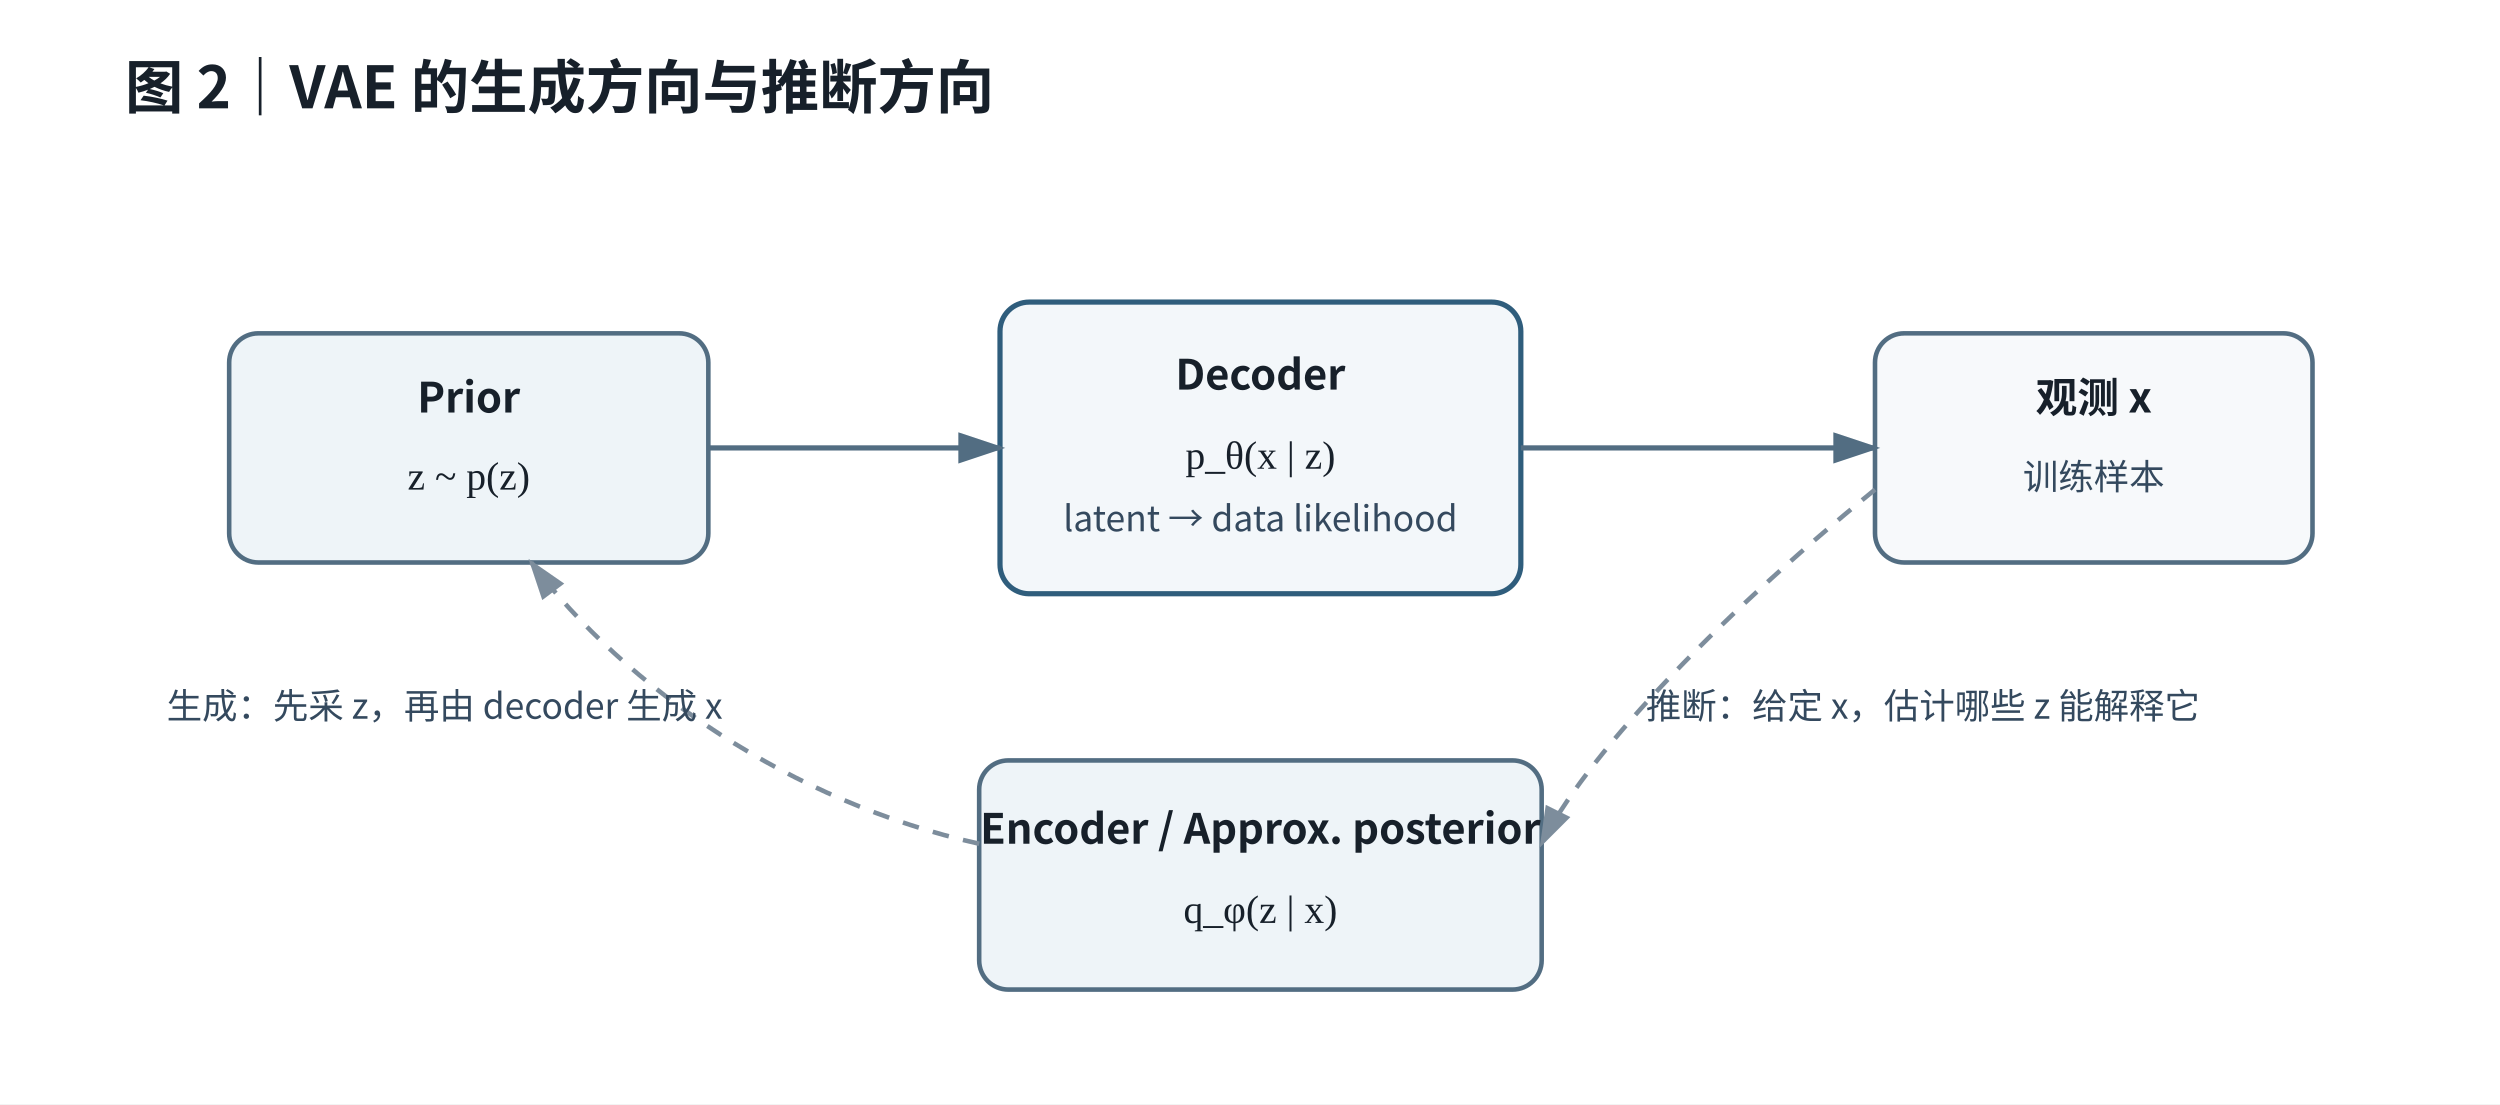
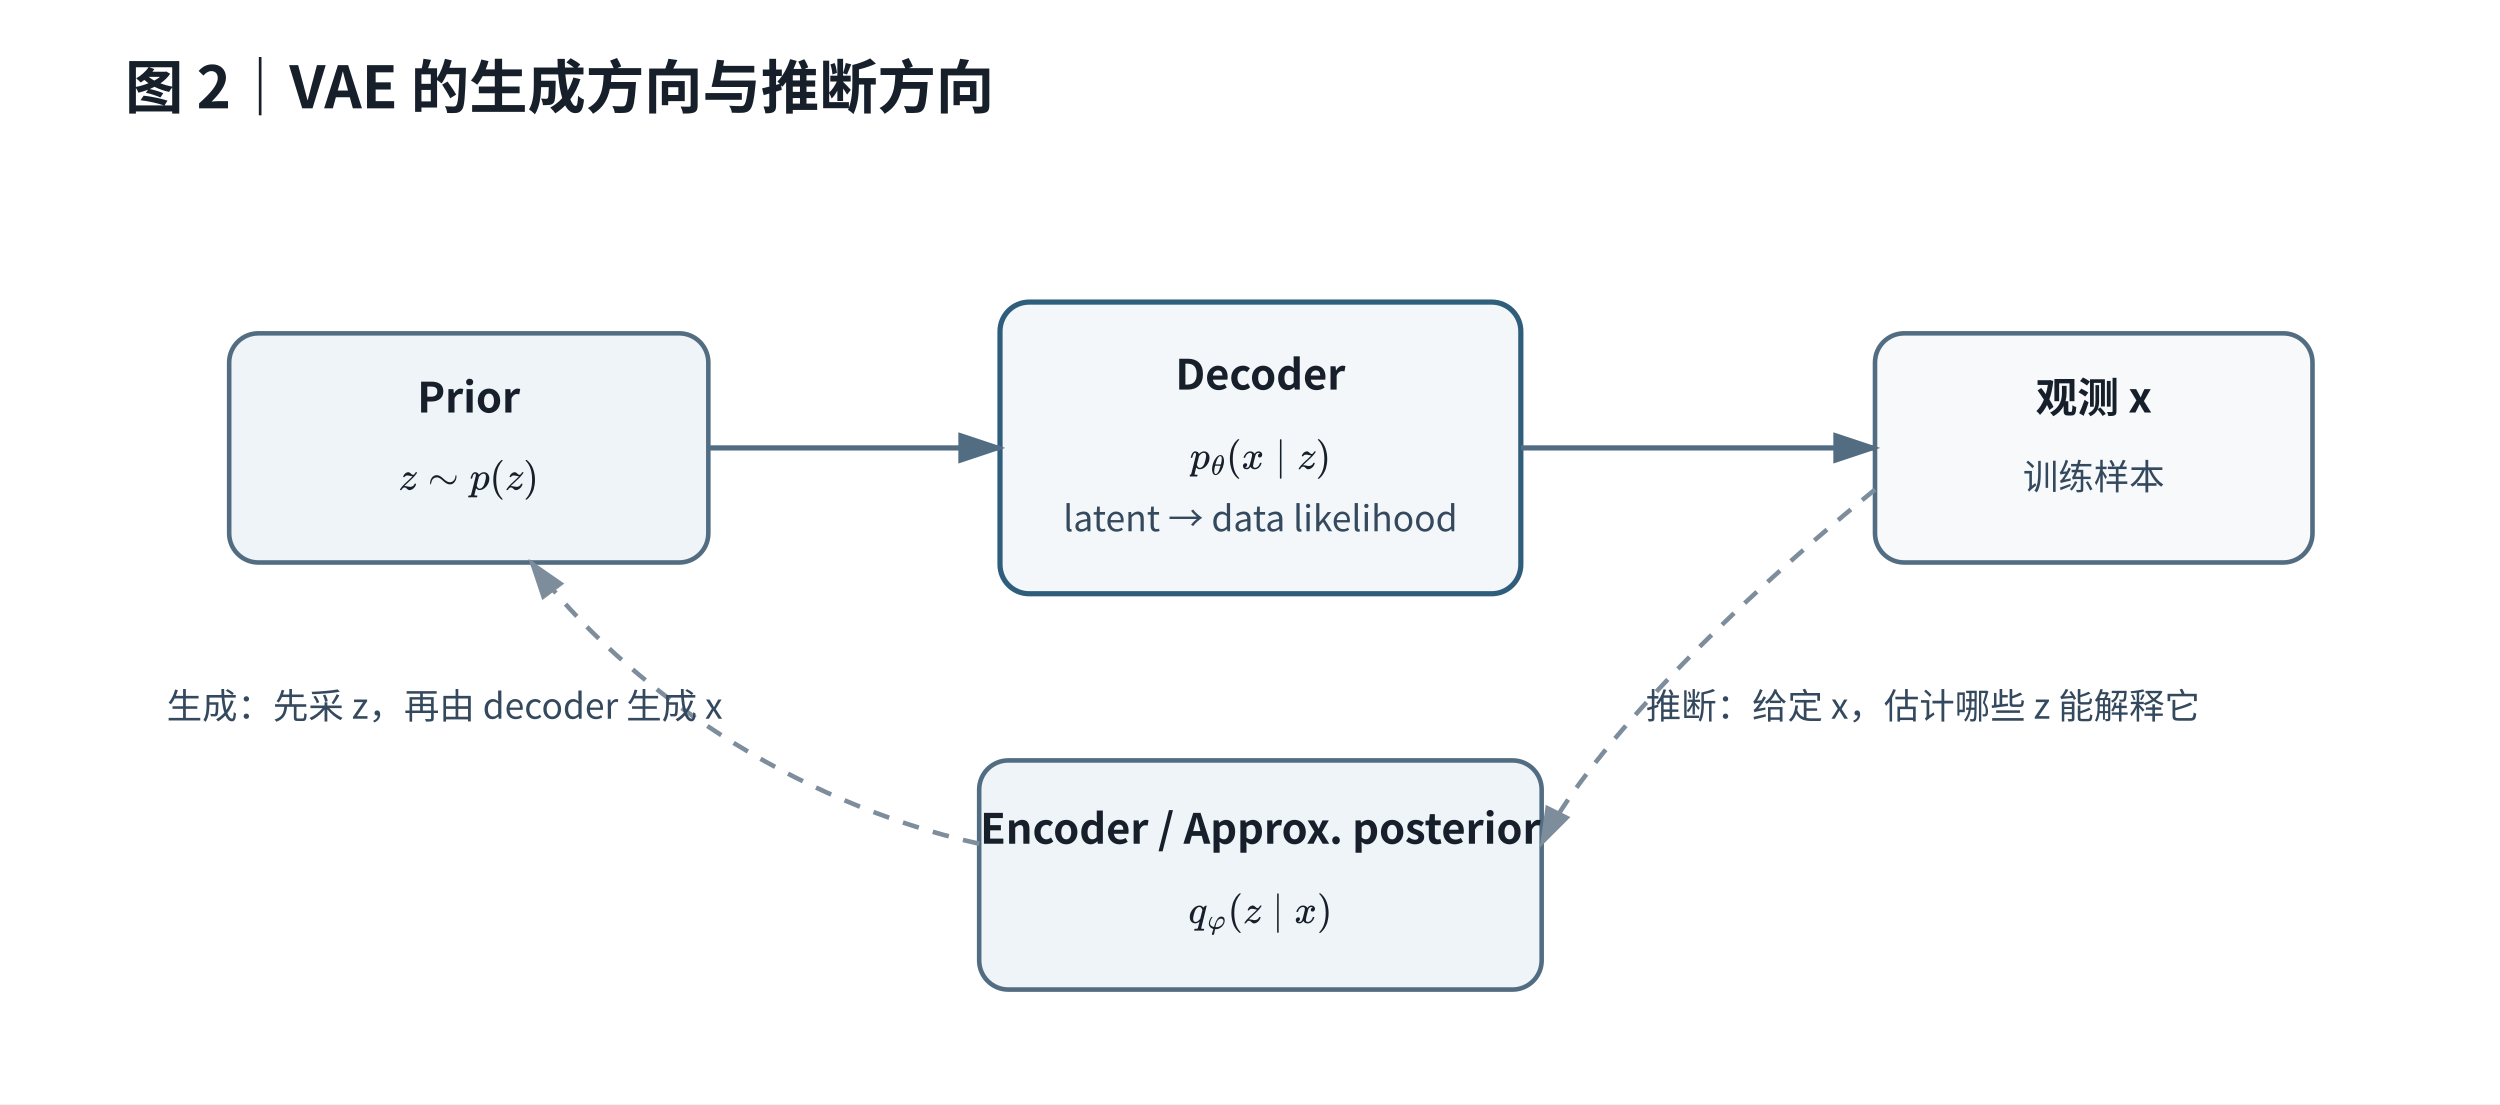
- <svg xmlns="http://www.w3.org/2000/svg" width="1200" height="530" viewBox="0 0 1200 530">
+ <svg xmlns="http://www.w3.org/2000/svg" xmlns:xlink="http://www.w3.org/1999/xlink" width="1200" height="530" viewBox="0 0 1200 530">
  <style>
  .title { font: 700 28px -apple-system,BlinkMacSystemFont,"Segoe UI","Noto Sans CJK SC","Microsoft YaHei",sans-serif; fill:#17202A; }
  .label { font: 600 20px -apple-system,BlinkMacSystemFont,"Segoe UI","Noto Sans CJK SC","Microsoft YaHei",sans-serif; fill:#17202A; }
  .small { font: 400 17px -apple-system,BlinkMacSystemFont,"Segoe UI","Noto Sans CJK SC","Microsoft YaHei",sans-serif; fill:#34495E; }
  .math { font: 500 19px "STIX Two Math","Cambria Math","Times New Roman",serif; fill:#17202A; }
  .box { fill:#F7F9FB; stroke:#526D82; stroke-width:2.2; rx:14; }
  .box2 { fill:#EEF4F8; stroke:#526D82; stroke-width:2.2; rx:14; }
  .accent { fill:#F3F7FA; stroke:#2F5D7C; stroke-width:2.5; rx:14; }
  .arrow { stroke:#526D82; stroke-width:2.5; fill:none; marker-end:url(#arrow); }
  .dash { stroke:#7D8D9C; stroke-width:2.2; fill:none; stroke-dasharray:8 7; marker-end:url(#arrow2); }
</style>
  <defs>
    <marker id="arrow" markerWidth="10" markerHeight="10" refX="8" refY="3" orient="auto" markerUnits="strokeWidth">
      <path d="M0,0 L0,6 L9,3 z" fill="#526D82" />
    </marker>
    <marker id="arrow2" markerWidth="10" markerHeight="10" refX="8" refY="3" orient="auto" markerUnits="strokeWidth">
      <path d="M0,0 L0,6 L9,3 z" fill="#7D8D9C" />
    </marker>
  </defs>
  <rect width="100%" height="100%" fill="white" />
  <text x="60" y="52" class="title">图 2｜VAE 的生成方向与推断方向</text>
  <rect x="110" y="160" width="230" height="110" class="box2" />
  <text x="225" y="198" text-anchor="middle" class="label">Prior</text>
-   <text x="225" y="235" text-anchor="middle" class="math">z ~ p(z)</text>
+   <svg x="191.3" y="220.8" width="67.3" height="19.0" viewBox="0 -750 3544.6 1000">
+     <defs>
+       <path id="MJX-7-TEX-I-1D467" d="M347 338Q337 338 294 349T231 360Q211 360 197 356T174 346T162 335T155 324L153 320Q150 317 138 317Q117 317 117 325Q117 330 120 339Q133 378 163 406T229 440Q241 442 246 442Q271 442 291 425T329 392T367 375Q389 375 411 408T434 441Q435 442 449 442H462Q468 436 468 434Q468 430 463 420T449 399T432 377T418 358L411 349Q368 298 275 214T160 106L148 94L163 93Q185 93 227 82T290 71Q328 71 360 90T402 140Q406 149 409 151T424 153Q443 153 443 143Q443 138 442 134Q425 72 376 31T278 -11Q252 -11 232 6T193 40T155 57Q111 57 76 -3Q70 -11 59 -11H54H41Q35 -5 35 -2Q35 13 93 84Q132 129 225 214T340 322Q352 338 347 338Z" />
+       <path id="MJX-7-TEX-N-223C" d="M55 166Q55 241 101 304T222 367Q260 367 296 349T362 304T421 252T484 208T554 189Q616 189 655 236T694 338Q694 350 698 358T708 367Q722 367 722 334Q722 260 677 197T562 134H554Q517 134 481 152T414 196T355 248T292 293T223 311Q179 311 145 286Q109 257 96 218T80 156T69 133Q55 133 55 166Z" />
+       <path id="MJX-7-TEX-I-1D45D" d="M23 287Q24 290 25 295T30 317T40 348T55 381T75 411T101 433T134 442Q209 442 230 378L240 387Q302 442 358 442Q423 442 460 395T497 281Q497 173 421 82T249 -10Q227 -10 210 -4Q199 1 187 11T168 28L161 36Q160 35 139 -51T118 -138Q118 -144 126 -145T163 -148H188Q194 -155 194 -157T191 -175Q188 -187 185 -190T172 -194Q170 -194 161 -194T127 -193T65 -192Q-5 -192 -24 -194H-32Q-39 -187 -39 -183Q-37 -156 -26 -148H-6Q28 -147 33 -136Q36 -130 94 103T155 350Q156 355 156 364Q156 405 131 405Q109 405 94 377T71 316T59 280Q57 278 43 278H29Q23 284 23 287ZM178 102Q200 26 252 26Q282 26 310 49T356 107Q374 141 392 215T411 325V331Q411 405 350 405Q339 405 328 402T306 393T286 380T269 365T254 350T243 336T235 326L232 322Q232 321 229 308T218 264T204 212Q178 106 178 102Z" />
+       <path id="MJX-7-TEX-N-28" d="M94 250Q94 319 104 381T127 488T164 576T202 643T244 695T277 729T302 750H315H319Q333 750 333 741Q333 738 316 720T275 667T226 581T184 443T167 250T184 58T225 -81T274 -167T316 -220T333 -241Q333 -250 318 -250H315H302L274 -226Q180 -141 137 -14T94 250Z" />
+       <path id="MJX-7-TEX-N-29" d="M60 749L64 750Q69 750 74 750H86L114 726Q208 641 251 514T294 250Q294 182 284 119T261 12T224 -76T186 -143T145 -194T113 -227T90 -246Q87 -249 86 -250H74Q66 -250 63 -250T58 -247T55 -238Q56 -237 66 -225Q221 -64 221 250T66 725Q56 737 55 738Q55 746 60 749Z" />
+     </defs>
+     <g stroke="#17202A" fill="#17202A" stroke-width="0" transform="scale(1,-1)">
+       <g data-mml-node="math">
+         <g data-mml-node="mi">
+           <use data-c="1D467" xlink:href="#MJX-7-TEX-I-1D467" />
+         </g>
+         <g data-mml-node="mo" transform="translate(742.8,0)">
+           <use data-c="223C" xlink:href="#MJX-7-TEX-N-223C" />
+         </g>
+         <g data-mml-node="mi" transform="translate(1798.6,0)">
+           <use data-c="1D45D" xlink:href="#MJX-7-TEX-I-1D45D" />
+         </g>
+         <g data-mml-node="mo" transform="translate(2301.6,0)">
+           <use data-c="28" xlink:href="#MJX-7-TEX-N-28" />
+         </g>
+         <g data-mml-node="mi" transform="translate(2690.6,0)">
+           <use data-c="1D467" xlink:href="#MJX-7-TEX-I-1D467" />
+         </g>
+         <g data-mml-node="mo" transform="translate(3155.6,0)">
+           <use data-c="29" xlink:href="#MJX-7-TEX-N-29" />
+         </g>
+       </g>
+     </g>
+   </svg>
  <rect x="480" y="145" width="250" height="140" class="accent" />
  <text x="605" y="187" text-anchor="middle" class="label">Decoder</text>
-   <text x="605" y="225" text-anchor="middle" class="math">p_θ(x | z)</text>
+   <svg x="571.1" y="210.8" width="67.8" height="19.0" viewBox="0 -750 3566.2 1000">
+     <defs>
+       <path id="MJX-8-TEX-I-1D45D" d="M23 287Q24 290 25 295T30 317T40 348T55 381T75 411T101 433T134 442Q209 442 230 378L240 387Q302 442 358 442Q423 442 460 395T497 281Q497 173 421 82T249 -10Q227 -10 210 -4Q199 1 187 11T168 28L161 36Q160 35 139 -51T118 -138Q118 -144 126 -145T163 -148H188Q194 -155 194 -157T191 -175Q188 -187 185 -190T172 -194Q170 -194 161 -194T127 -193T65 -192Q-5 -192 -24 -194H-32Q-39 -187 -39 -183Q-37 -156 -26 -148H-6Q28 -147 33 -136Q36 -130 94 103T155 350Q156 355 156 364Q156 405 131 405Q109 405 94 377T71 316T59 280Q57 278 43 278H29Q23 284 23 287ZM178 102Q200 26 252 26Q282 26 310 49T356 107Q374 141 392 215T411 325V331Q411 405 350 405Q339 405 328 402T306 393T286 380T269 365T254 350T243 336T235 326L232 322Q232 321 229 308T218 264T204 212Q178 106 178 102Z" />
+       <path id="MJX-8-TEX-I-1D703" d="M35 200Q35 302 74 415T180 610T319 704Q320 704 327 704T339 705Q393 701 423 656Q462 596 462 495Q462 380 417 261T302 66T168 -10H161Q125 -10 99 10T60 63T41 130T35 200ZM383 566Q383 668 330 668Q294 668 260 623T204 521T170 421T157 371Q206 370 254 370L351 371Q352 372 359 404T375 484T383 566ZM113 132Q113 26 166 26Q181 26 198 36T239 74T287 161T335 307L340 324H145Q145 321 136 286T120 208T113 132Z" />
+       <path id="MJX-8-TEX-N-28" d="M94 250Q94 319 104 381T127 488T164 576T202 643T244 695T277 729T302 750H315H319Q333 750 333 741Q333 738 316 720T275 667T226 581T184 443T167 250T184 58T225 -81T274 -167T316 -220T333 -241Q333 -250 318 -250H315H302L274 -226Q180 -141 137 -14T94 250Z" />
+       <path id="MJX-8-TEX-I-1D465" d="M52 289Q59 331 106 386T222 442Q257 442 286 424T329 379Q371 442 430 442Q467 442 494 420T522 361Q522 332 508 314T481 292T458 288Q439 288 427 299T415 328Q415 374 465 391Q454 404 425 404Q412 404 406 402Q368 386 350 336Q290 115 290 78Q290 50 306 38T341 26Q378 26 414 59T463 140Q466 150 469 151T485 153H489Q504 153 504 145Q504 144 502 134Q486 77 440 33T333 -11Q263 -11 227 52Q186 -10 133 -10H127Q78 -10 57 16T35 71Q35 103 54 123T99 143Q142 143 142 101Q142 81 130 66T107 46T94 41L91 40Q91 39 97 36T113 29T132 26Q168 26 194 71Q203 87 217 139T245 247T261 313Q266 340 266 352Q266 380 251 392T217 404Q177 404 142 372T93 290Q91 281 88 280T72 278H58Q52 284 52 289Z" />
+       <path id="MJX-8-TEX-N-2223" d="M139 -249H137Q125 -249 119 -235V251L120 737Q130 750 139 750Q152 750 159 735V-235Q151 -249 141 -249H139Z" />
+       <path id="MJX-8-TEX-I-1D467" d="M347 338Q337 338 294 349T231 360Q211 360 197 356T174 346T162 335T155 324L153 320Q150 317 138 317Q117 317 117 325Q117 330 120 339Q133 378 163 406T229 440Q241 442 246 442Q271 442 291 425T329 392T367 375Q389 375 411 408T434 441Q435 442 449 442H462Q468 436 468 434Q468 430 463 420T449 399T432 377T418 358L411 349Q368 298 275 214T160 106L148 94L163 93Q185 93 227 82T290 71Q328 71 360 90T402 140Q406 149 409 151T424 153Q443 153 443 143Q443 138 442 134Q425 72 376 31T278 -11Q252 -11 232 6T193 40T155 57Q111 57 76 -3Q70 -11 59 -11H54H41Q35 -5 35 -2Q35 13 93 84Q132 129 225 214T340 322Q352 338 347 338Z" />
+       <path id="MJX-8-TEX-N-29" d="M60 749L64 750Q69 750 74 750H86L114 726Q208 641 251 514T294 250Q294 182 284 119T261 12T224 -76T186 -143T145 -194T113 -227T90 -246Q87 -249 86 -250H74Q66 -250 63 -250T58 -247T55 -238Q56 -237 66 -225Q221 -64 221 250T66 725Q56 737 55 738Q55 746 60 749Z" />
+     </defs>
+     <g stroke="#17202A" fill="#17202A" stroke-width="0" transform="scale(1,-1)">
+       <g data-mml-node="math">
+         <g data-mml-node="msub">
+           <g data-mml-node="mi">
+             <use data-c="1D45D" xlink:href="#MJX-8-TEX-I-1D45D" />
+           </g>
+           <g data-mml-node="mi" transform="translate(536,-150) scale(0.707)">
+             <use data-c="1D703" xlink:href="#MJX-8-TEX-I-1D703" />
+           </g>
+         </g>
+         <g data-mml-node="mo" transform="translate(917.6,0)">
+           <use data-c="28" xlink:href="#MJX-8-TEX-N-28" />
+         </g>
+         <g data-mml-node="mi" transform="translate(1306.6,0)">
+           <use data-c="1D465" xlink:href="#MJX-8-TEX-I-1D465" />
+         </g>
+         <g data-mml-node="mo" transform="translate(2156.4,0)">
+           <use data-c="2223" xlink:href="#MJX-8-TEX-N-2223" />
+         </g>
+         <g data-mml-node="mi" transform="translate(2712.2,0)">
+           <use data-c="1D467" xlink:href="#MJX-8-TEX-I-1D467" />
+         </g>
+         <g data-mml-node="mo" transform="translate(3177.2,0)">
+           <use data-c="29" xlink:href="#MJX-8-TEX-N-29" />
+         </g>
+       </g>
+     </g>
+   </svg>
  <text x="605" y="255" text-anchor="middle" class="small">latent → data likelihood</text>
  <rect x="900" y="160" width="210" height="110" class="box" />
  <text x="1005" y="198" text-anchor="middle" class="label">观测 x</text>
  <text x="1005" y="235" text-anchor="middle" class="small">训练样本</text>
  <path d="M340 215 L480 215" class="arrow" />
  <path d="M730 215 L900 215" class="arrow" />
  <rect x="470" y="365" width="270" height="110" class="box2" />
  <text x="605" y="405" text-anchor="middle" class="label">Encoder / Approx. posterior</text>
-   <text x="605" y="443" text-anchor="middle" class="math">q_φ(z | x)</text>
+   <svg x="570.4" y="428.8" width="69.2" height="20.0" viewBox="0 -750 3640 1054.1">
+     <defs>
+       <path id="MJX-9-TEX-I-1D45E" d="M33 157Q33 258 109 349T280 441Q340 441 372 389Q373 390 377 395T388 406T404 418Q438 442 450 442Q454 442 457 439T460 434Q460 425 391 149Q320 -135 320 -139Q320 -147 365 -148H390Q396 -156 396 -157T393 -175Q389 -188 383 -194H370Q339 -192 262 -192Q234 -192 211 -192T174 -192T157 -193Q143 -193 143 -185Q143 -182 145 -170Q149 -154 152 -151T172 -148Q220 -148 230 -141Q238 -136 258 -53T279 32Q279 33 272 29Q224 -10 172 -10Q117 -10 75 30T33 157ZM352 326Q329 405 277 405Q242 405 210 374T160 293Q131 214 119 129Q119 126 119 118T118 106Q118 61 136 44T179 26Q233 26 290 98L298 109L352 326Z" />
+       <path id="MJX-9-TEX-I-1D711" d="M92 210Q92 176 106 149T142 108T185 85T220 72L235 70L237 71L250 112Q268 170 283 211T322 299T370 375T429 423T502 442Q547 442 582 410T618 302Q618 224 575 152T457 35T299 -10Q273 -10 273 -12L266 -48Q260 -83 252 -125T241 -179Q236 -203 215 -212Q204 -218 190 -218Q159 -215 159 -185Q159 -175 214 -2L209 0Q204 2 195 5T173 14T147 28T120 46T94 71T71 103T56 142T50 190Q50 238 76 311T149 431H162Q183 431 183 423Q183 417 175 409Q134 361 114 300T92 210ZM574 278Q574 320 550 344T486 369Q437 369 394 329T323 218Q309 184 295 109L286 64Q304 62 306 62Q423 62 498 131T574 278Z" />
+       <path id="MJX-9-TEX-N-28" d="M94 250Q94 319 104 381T127 488T164 576T202 643T244 695T277 729T302 750H315H319Q333 750 333 741Q333 738 316 720T275 667T226 581T184 443T167 250T184 58T225 -81T274 -167T316 -220T333 -241Q333 -250 318 -250H315H302L274 -226Q180 -141 137 -14T94 250Z" />
+       <path id="MJX-9-TEX-I-1D467" d="M347 338Q337 338 294 349T231 360Q211 360 197 356T174 346T162 335T155 324L153 320Q150 317 138 317Q117 317 117 325Q117 330 120 339Q133 378 163 406T229 440Q241 442 246 442Q271 442 291 425T329 392T367 375Q389 375 411 408T434 441Q435 442 449 442H462Q468 436 468 434Q468 430 463 420T449 399T432 377T418 358L411 349Q368 298 275 214T160 106L148 94L163 93Q185 93 227 82T290 71Q328 71 360 90T402 140Q406 149 409 151T424 153Q443 153 443 143Q443 138 442 134Q425 72 376 31T278 -11Q252 -11 232 6T193 40T155 57Q111 57 76 -3Q70 -11 59 -11H54H41Q35 -5 35 -2Q35 13 93 84Q132 129 225 214T340 322Q352 338 347 338Z" />
+       <path id="MJX-9-TEX-N-2223" d="M139 -249H137Q125 -249 119 -235V251L120 737Q130 750 139 750Q152 750 159 735V-235Q151 -249 141 -249H139Z" />
+       <path id="MJX-9-TEX-I-1D465" d="M52 289Q59 331 106 386T222 442Q257 442 286 424T329 379Q371 442 430 442Q467 442 494 420T522 361Q522 332 508 314T481 292T458 288Q439 288 427 299T415 328Q415 374 465 391Q454 404 425 404Q412 404 406 402Q368 386 350 336Q290 115 290 78Q290 50 306 38T341 26Q378 26 414 59T463 140Q466 150 469 151T485 153H489Q504 153 504 145Q504 144 502 134Q486 77 440 33T333 -11Q263 -11 227 52Q186 -10 133 -10H127Q78 -10 57 16T35 71Q35 103 54 123T99 143Q142 143 142 101Q142 81 130 66T107 46T94 41L91 40Q91 39 97 36T113 29T132 26Q168 26 194 71Q203 87 217 139T245 247T261 313Q266 340 266 352Q266 380 251 392T217 404Q177 404 142 372T93 290Q91 281 88 280T72 278H58Q52 284 52 289Z" />
+       <path id="MJX-9-TEX-N-29" d="M60 749L64 750Q69 750 74 750H86L114 726Q208 641 251 514T294 250Q294 182 284 119T261 12T224 -76T186 -143T145 -194T113 -227T90 -246Q87 -249 86 -250H74Q66 -250 63 -250T58 -247T55 -238Q56 -237 66 -225Q221 -64 221 250T66 725Q56 737 55 738Q55 746 60 749Z" />
+     </defs>
+     <g stroke="#17202A" fill="#17202A" stroke-width="0" transform="scale(1,-1)">
+       <g data-mml-node="math">
+         <g data-mml-node="msub">
+           <g data-mml-node="mi">
+             <use data-c="1D45E" xlink:href="#MJX-9-TEX-I-1D45E" />
+           </g>
+           <g data-mml-node="mi" transform="translate(479,-150) scale(0.707)">
+             <use data-c="1D711" xlink:href="#MJX-9-TEX-I-1D711" />
+           </g>
+         </g>
+         <g data-mml-node="mo" transform="translate(991.4,0)">
+           <use data-c="28" xlink:href="#MJX-9-TEX-N-28" />
+         </g>
+         <g data-mml-node="mi" transform="translate(1380.4,0)">
+           <use data-c="1D467" xlink:href="#MJX-9-TEX-I-1D467" />
+         </g>
+         <g data-mml-node="mo" transform="translate(2123.2,0)">
+           <use data-c="2223" xlink:href="#MJX-9-TEX-N-2223" />
+         </g>
+         <g data-mml-node="mi" transform="translate(2679,0)">
+           <use data-c="1D465" xlink:href="#MJX-9-TEX-I-1D465" />
+         </g>
+         <g data-mml-node="mo" transform="translate(3251,0)">
+           <use data-c="29" xlink:href="#MJX-9-TEX-N-29" />
+         </g>
+       </g>
+     </g>
+   </svg>
  <path d="M900 235 C820 300,760 365,740 405" class="dash" />
  <path d="M470 405 C380 385,300 330,255 270" class="dash" />
  <text x="80" y="345" class="small">生成：先采 z，再由 decoder 生成 x</text>
  <text x="790" y="345" class="small">推断：给定 x，估计哪些 z 能解释它</text>
</svg>
